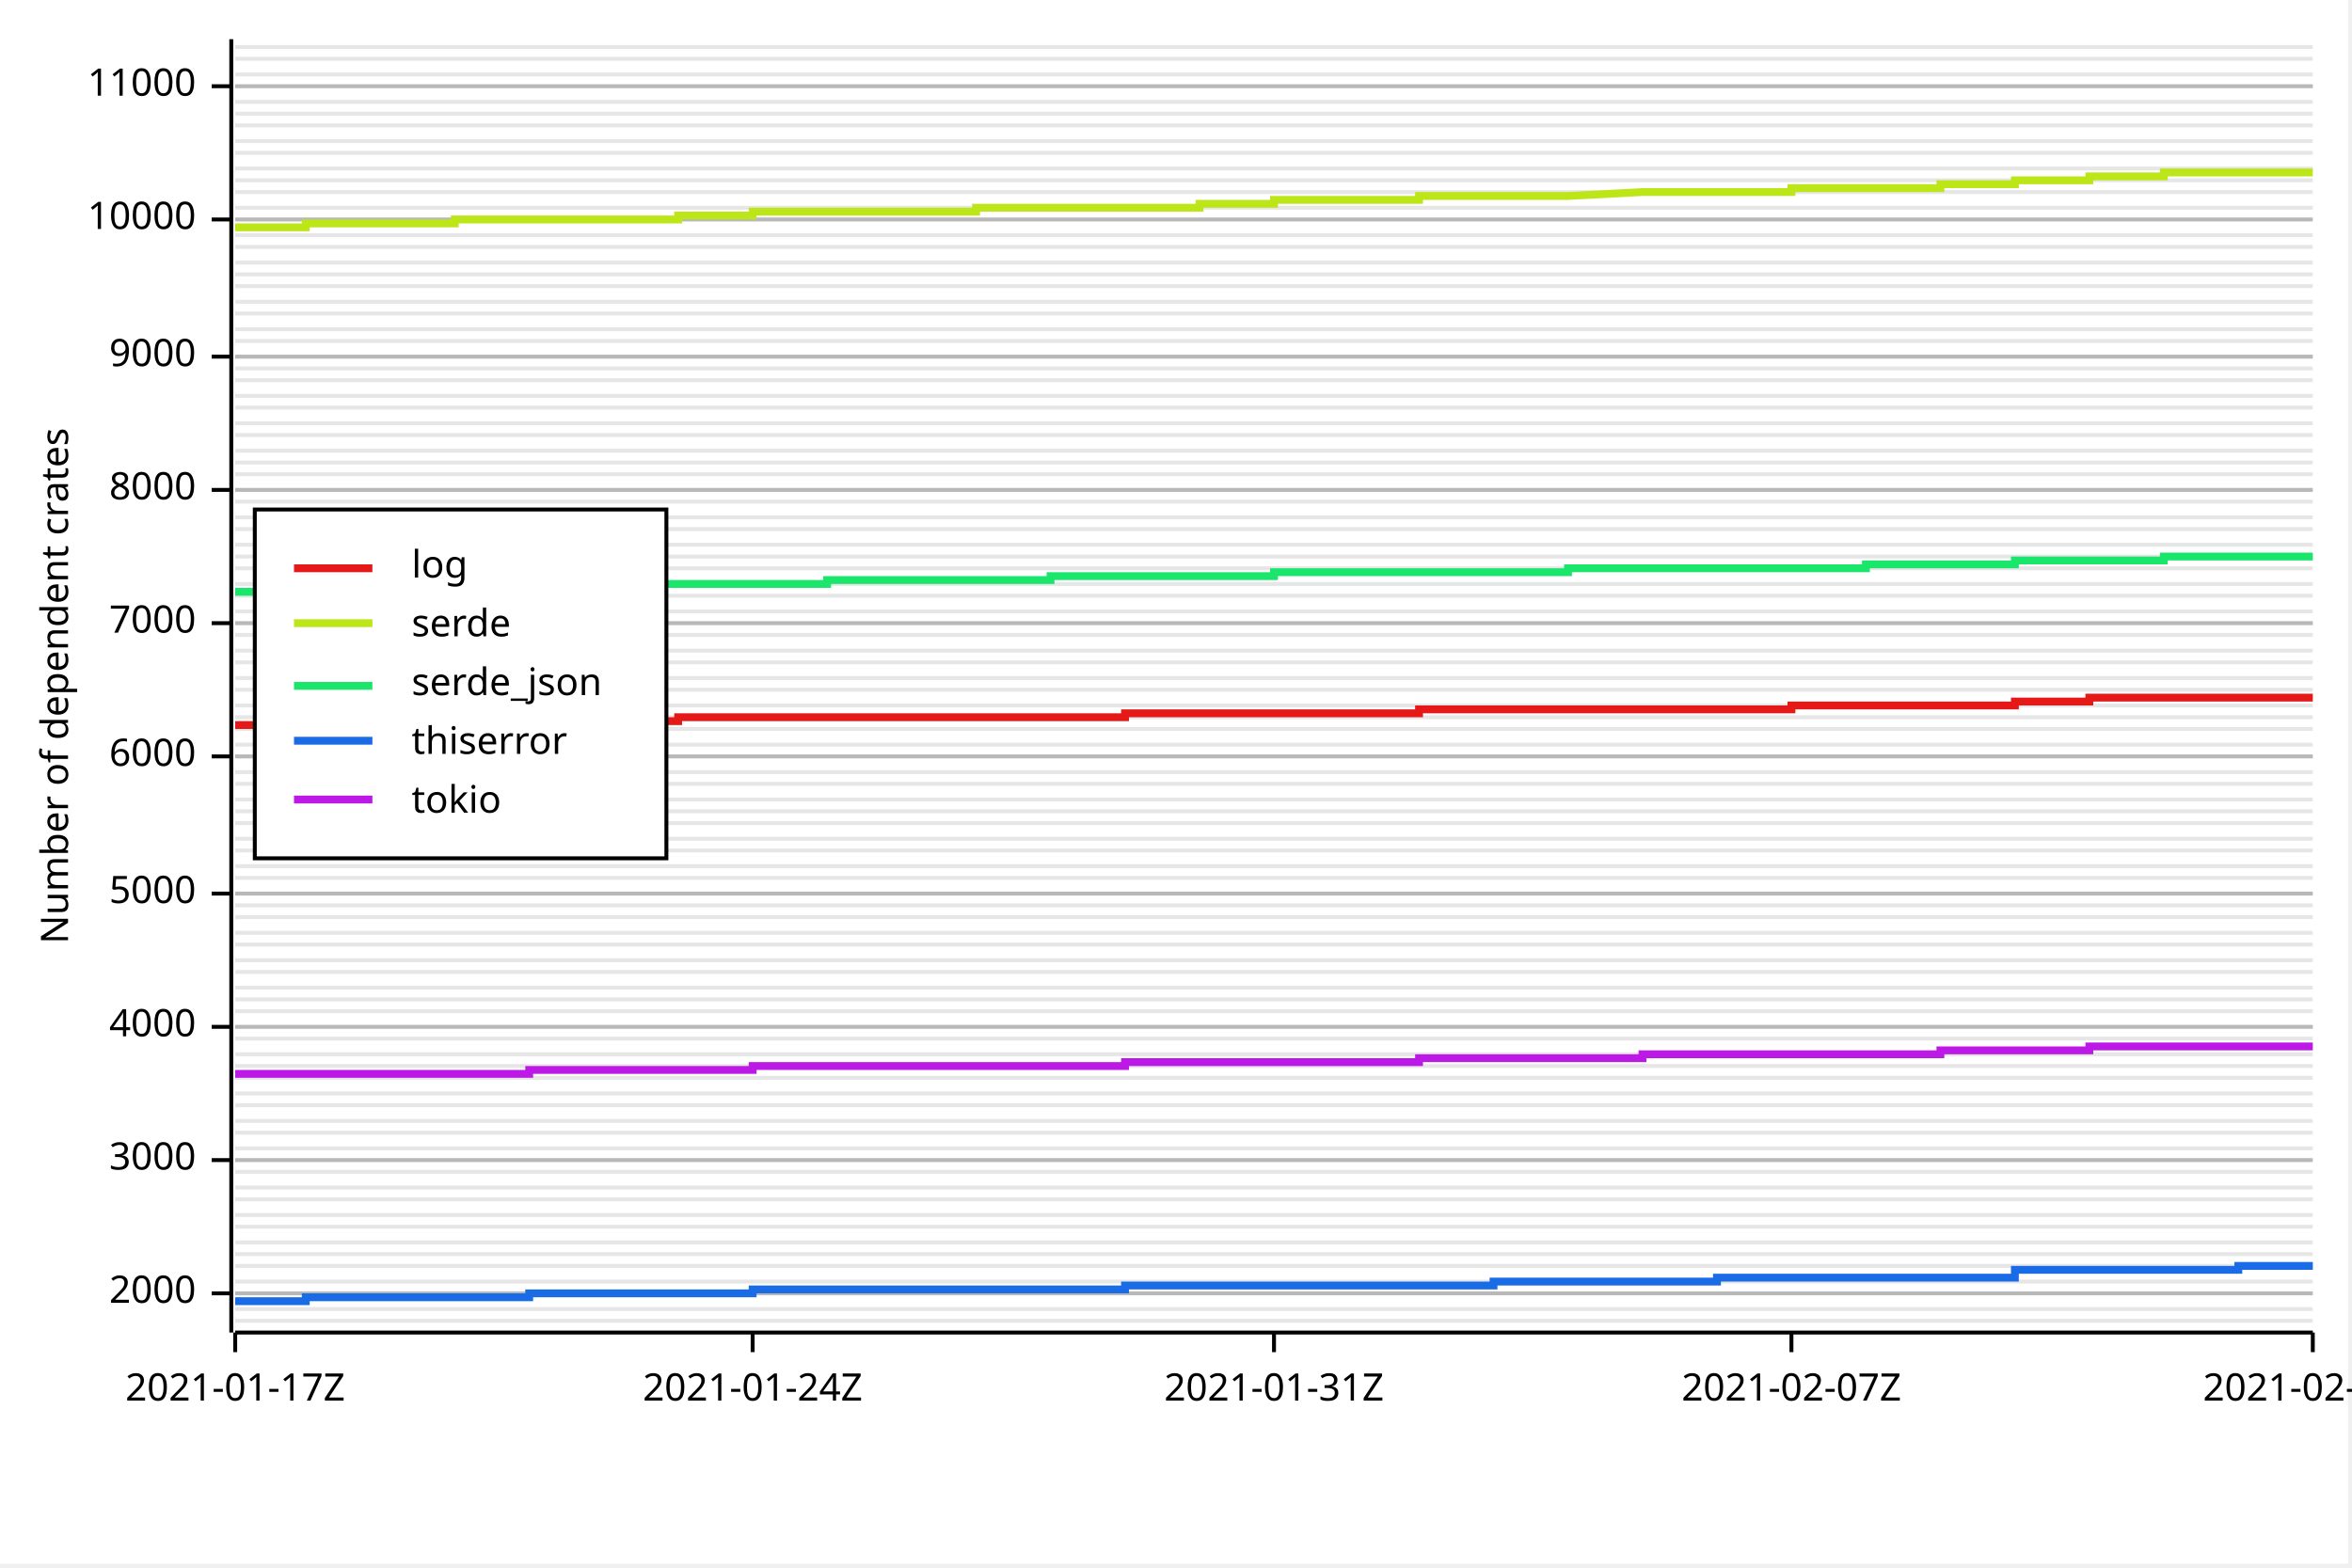
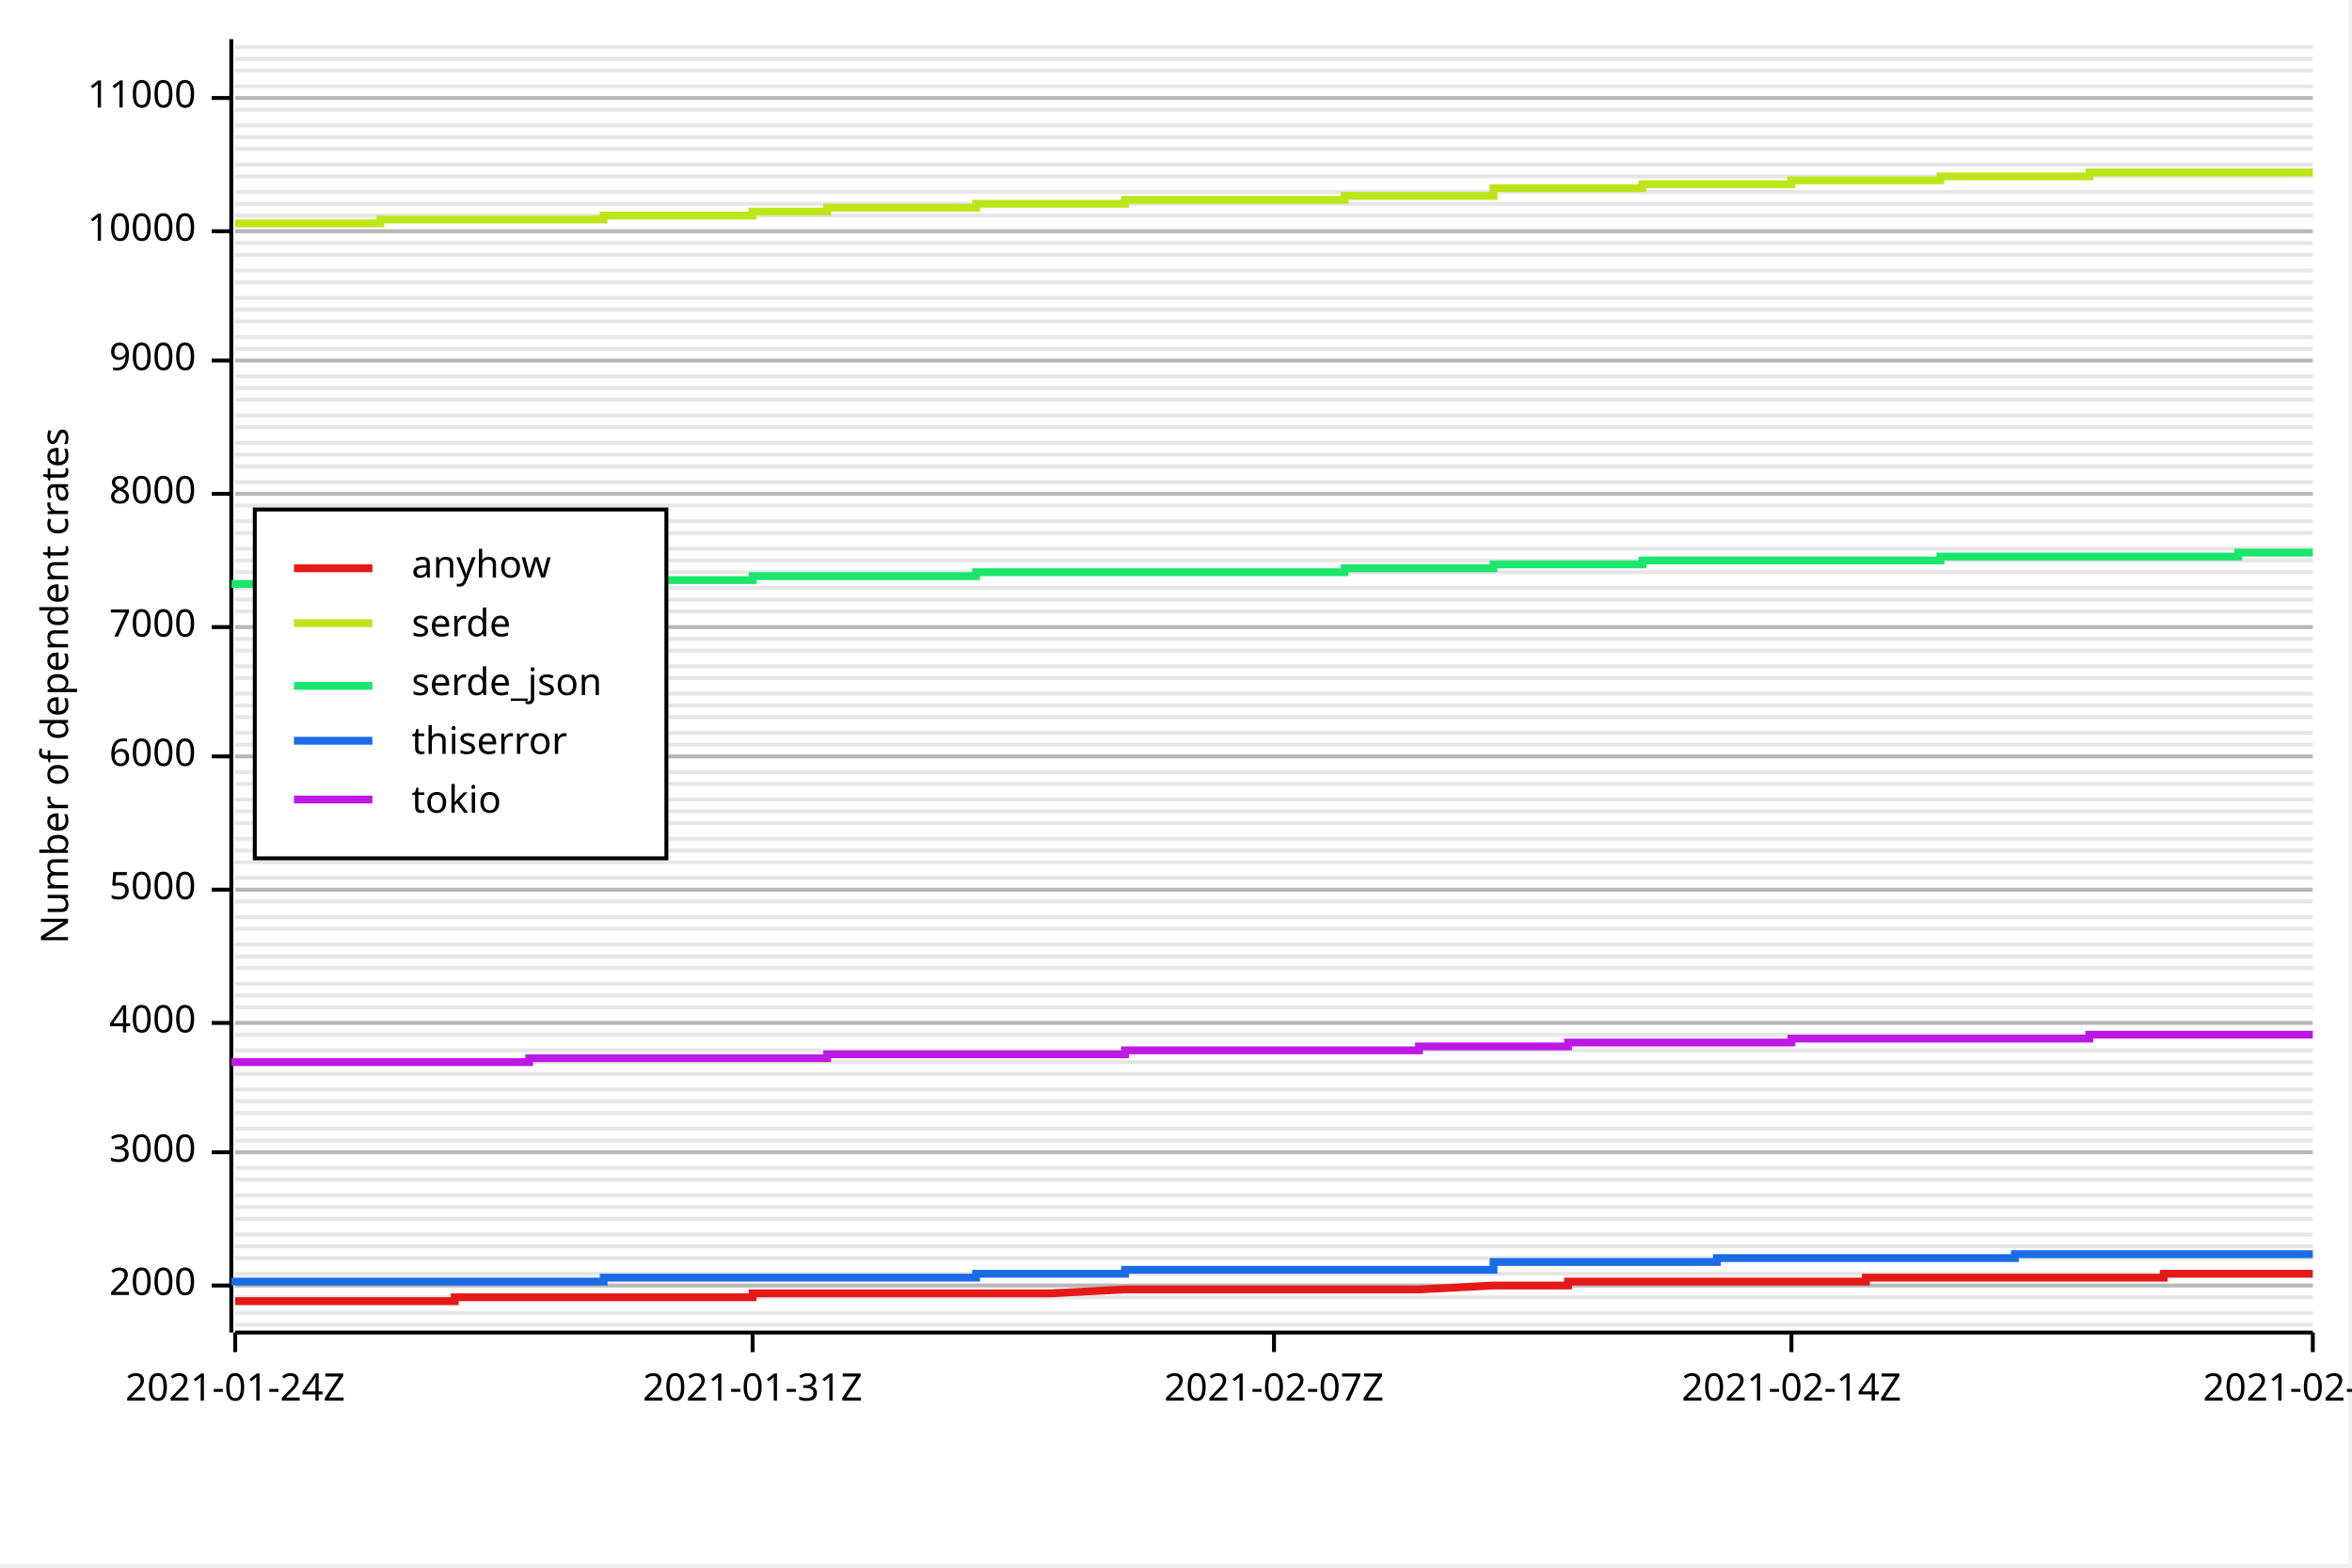
<svg xmlns="http://www.w3.org/2000/svg" width="600" height="400" viewBox="0 0 600 400">
  <rect x="0" y="0" width="599" height="399" opacity="1" fill="#FFFFFF" stroke="none" />
-   <line opacity="0.1" stroke="#000000" stroke-width="1" x1="60" y1="337" x2="590" y2="337" />
-   <line opacity="0.1" stroke="#000000" stroke-width="1" x1="60" y1="334" x2="590" y2="334" />
-   <line opacity="0.1" stroke="#000000" stroke-width="1" x1="60" y1="330" x2="590" y2="330" />
-   <line opacity="0.1" stroke="#000000" stroke-width="1" x1="60" y1="327" x2="590" y2="327" />
-   <line opacity="0.1" stroke="#000000" stroke-width="1" x1="60" y1="323" x2="590" y2="323" />
-   <line opacity="0.1" stroke="#000000" stroke-width="1" x1="60" y1="320" x2="590" y2="320" />
-   <line opacity="0.1" stroke="#000000" stroke-width="1" x1="60" y1="317" x2="590" y2="317" />
-   <line opacity="0.1" stroke="#000000" stroke-width="1" x1="60" y1="313" x2="590" y2="313" />
-   <line opacity="0.1" stroke="#000000" stroke-width="1" x1="60" y1="310" x2="590" y2="310" />
-   <line opacity="0.1" stroke="#000000" stroke-width="1" x1="60" y1="306" x2="590" y2="306" />
-   <line opacity="0.1" stroke="#000000" stroke-width="1" x1="60" y1="303" x2="590" y2="303" />
-   <line opacity="0.1" stroke="#000000" stroke-width="1" x1="60" y1="299" x2="590" y2="299" />
-   <line opacity="0.1" stroke="#000000" stroke-width="1" x1="60" y1="296" x2="590" y2="296" />
-   <line opacity="0.1" stroke="#000000" stroke-width="1" x1="60" y1="293" x2="590" y2="293" />
-   <line opacity="0.1" stroke="#000000" stroke-width="1" x1="60" y1="289" x2="590" y2="289" />
-   <line opacity="0.1" stroke="#000000" stroke-width="1" x1="60" y1="286" x2="590" y2="286" />
-   <line opacity="0.1" stroke="#000000" stroke-width="1" x1="60" y1="282" x2="590" y2="282" />
-   <line opacity="0.1" stroke="#000000" stroke-width="1" x1="60" y1="279" x2="590" y2="279" />
-   <line opacity="0.1" stroke="#000000" stroke-width="1" x1="60" y1="275" x2="590" y2="275" />
-   <line opacity="0.1" stroke="#000000" stroke-width="1" x1="60" y1="272" x2="590" y2="272" />
-   <line opacity="0.1" stroke="#000000" stroke-width="1" x1="60" y1="269" x2="590" y2="269" />
-   <line opacity="0.1" stroke="#000000" stroke-width="1" x1="60" y1="265" x2="590" y2="265" />
-   <line opacity="0.1" stroke="#000000" stroke-width="1" x1="60" y1="262" x2="590" y2="262" />
-   <line opacity="0.1" stroke="#000000" stroke-width="1" x1="60" y1="258" x2="590" y2="258" />
-   <line opacity="0.1" stroke="#000000" stroke-width="1" x1="60" y1="255" x2="590" y2="255" />
-   <line opacity="0.1" stroke="#000000" stroke-width="1" x1="60" y1="252" x2="590" y2="252" />
-   <line opacity="0.1" stroke="#000000" stroke-width="1" x1="60" y1="248" x2="590" y2="248" />
-   <line opacity="0.1" stroke="#000000" stroke-width="1" x1="60" y1="245" x2="590" y2="245" />
+   <line opacity="0.1" stroke="#000000" stroke-width="1" x1="60" y1="338" x2="590" y2="338" />
+   <line opacity="0.1" stroke="#000000" stroke-width="1" x1="60" y1="335" x2="590" y2="335" />
+   <line opacity="0.1" stroke="#000000" stroke-width="1" x1="60" y1="331" x2="590" y2="331" />
+   <line opacity="0.1" stroke="#000000" stroke-width="1" x1="60" y1="328" x2="590" y2="328" />
+   <line opacity="0.1" stroke="#000000" stroke-width="1" x1="60" y1="325" x2="590" y2="325" />
+   <line opacity="0.1" stroke="#000000" stroke-width="1" x1="60" y1="321" x2="590" y2="321" />
+   <line opacity="0.1" stroke="#000000" stroke-width="1" x1="60" y1="318" x2="590" y2="318" />
+   <line opacity="0.1" stroke="#000000" stroke-width="1" x1="60" y1="315" x2="590" y2="315" />
+   <line opacity="0.1" stroke="#000000" stroke-width="1" x1="60" y1="311" x2="590" y2="311" />
+   <line opacity="0.1" stroke="#000000" stroke-width="1" x1="60" y1="308" x2="590" y2="308" />
+   <line opacity="0.1" stroke="#000000" stroke-width="1" x1="60" y1="305" x2="590" y2="305" />
+   <line opacity="0.1" stroke="#000000" stroke-width="1" x1="60" y1="301" x2="590" y2="301" />
+   <line opacity="0.1" stroke="#000000" stroke-width="1" x1="60" y1="298" x2="590" y2="298" />
+   <line opacity="0.1" stroke="#000000" stroke-width="1" x1="60" y1="294" x2="590" y2="294" />
+   <line opacity="0.1" stroke="#000000" stroke-width="1" x1="60" y1="291" x2="590" y2="291" />
+   <line opacity="0.1" stroke="#000000" stroke-width="1" x1="60" y1="288" x2="590" y2="288" />
+   <line opacity="0.1" stroke="#000000" stroke-width="1" x1="60" y1="284" x2="590" y2="284" />
+   <line opacity="0.1" stroke="#000000" stroke-width="1" x1="60" y1="281" x2="590" y2="281" />
+   <line opacity="0.1" stroke="#000000" stroke-width="1" x1="60" y1="278" x2="590" y2="278" />
+   <line opacity="0.1" stroke="#000000" stroke-width="1" x1="60" y1="274" x2="590" y2="274" />
+   <line opacity="0.1" stroke="#000000" stroke-width="1" x1="60" y1="271" x2="590" y2="271" />
+   <line opacity="0.1" stroke="#000000" stroke-width="1" x1="60" y1="268" x2="590" y2="268" />
+   <line opacity="0.1" stroke="#000000" stroke-width="1" x1="60" y1="264" x2="590" y2="264" />
+   <line opacity="0.1" stroke="#000000" stroke-width="1" x1="60" y1="261" x2="590" y2="261" />
+   <line opacity="0.1" stroke="#000000" stroke-width="1" x1="60" y1="257" x2="590" y2="257" />
+   <line opacity="0.1" stroke="#000000" stroke-width="1" x1="60" y1="254" x2="590" y2="254" />
+   <line opacity="0.1" stroke="#000000" stroke-width="1" x1="60" y1="251" x2="590" y2="251" />
+   <line opacity="0.1" stroke="#000000" stroke-width="1" x1="60" y1="247" x2="590" y2="247" />
+   <line opacity="0.1" stroke="#000000" stroke-width="1" x1="60" y1="244" x2="590" y2="244" />
  <line opacity="0.1" stroke="#000000" stroke-width="1" x1="60" y1="241" x2="590" y2="241" />
-   <line opacity="0.1" stroke="#000000" stroke-width="1" x1="60" y1="238" x2="590" y2="238" />
+   <line opacity="0.1" stroke="#000000" stroke-width="1" x1="60" y1="237" x2="590" y2="237" />
  <line opacity="0.1" stroke="#000000" stroke-width="1" x1="60" y1="234" x2="590" y2="234" />
-   <line opacity="0.1" stroke="#000000" stroke-width="1" x1="60" y1="231" x2="590" y2="231" />
-   <line opacity="0.1" stroke="#000000" stroke-width="1" x1="60" y1="228" x2="590" y2="228" />
+   <line opacity="0.1" stroke="#000000" stroke-width="1" x1="60" y1="230" x2="590" y2="230" />
+   <line opacity="0.1" stroke="#000000" stroke-width="1" x1="60" y1="227" x2="590" y2="227" />
  <line opacity="0.1" stroke="#000000" stroke-width="1" x1="60" y1="224" x2="590" y2="224" />
-   <line opacity="0.1" stroke="#000000" stroke-width="1" x1="60" y1="221" x2="590" y2="221" />
+   <line opacity="0.1" stroke="#000000" stroke-width="1" x1="60" y1="220" x2="590" y2="220" />
  <line opacity="0.1" stroke="#000000" stroke-width="1" x1="60" y1="217" x2="590" y2="217" />
  <line opacity="0.1" stroke="#000000" stroke-width="1" x1="60" y1="214" x2="590" y2="214" />
  <line opacity="0.1" stroke="#000000" stroke-width="1" x1="60" y1="210" x2="590" y2="210" />
  <line opacity="0.1" stroke="#000000" stroke-width="1" x1="60" y1="207" x2="590" y2="207" />
  <line opacity="0.1" stroke="#000000" stroke-width="1" x1="60" y1="204" x2="590" y2="204" />
  <line opacity="0.1" stroke="#000000" stroke-width="1" x1="60" y1="200" x2="590" y2="200" />
  <line opacity="0.1" stroke="#000000" stroke-width="1" x1="60" y1="197" x2="590" y2="197" />
  <line opacity="0.1" stroke="#000000" stroke-width="1" x1="60" y1="193" x2="590" y2="193" />
  <line opacity="0.1" stroke="#000000" stroke-width="1" x1="60" y1="190" x2="590" y2="190" />
-   <line opacity="0.1" stroke="#000000" stroke-width="1" x1="60" y1="186" x2="590" y2="186" />
+   <line opacity="0.1" stroke="#000000" stroke-width="1" x1="60" y1="187" x2="590" y2="187" />
  <line opacity="0.1" stroke="#000000" stroke-width="1" x1="60" y1="183" x2="590" y2="183" />
  <line opacity="0.1" stroke="#000000" stroke-width="1" x1="60" y1="180" x2="590" y2="180" />
-   <line opacity="0.1" stroke="#000000" stroke-width="1" x1="60" y1="176" x2="590" y2="176" />
+   <line opacity="0.1" stroke="#000000" stroke-width="1" x1="60" y1="177" x2="590" y2="177" />
  <line opacity="0.1" stroke="#000000" stroke-width="1" x1="60" y1="173" x2="590" y2="173" />
-   <line opacity="0.1" stroke="#000000" stroke-width="1" x1="60" y1="169" x2="590" y2="169" />
+   <line opacity="0.1" stroke="#000000" stroke-width="1" x1="60" y1="170" x2="590" y2="170" />
  <line opacity="0.1" stroke="#000000" stroke-width="1" x1="60" y1="166" x2="590" y2="166" />
-   <line opacity="0.1" stroke="#000000" stroke-width="1" x1="60" y1="162" x2="590" y2="162" />
-   <line opacity="0.1" stroke="#000000" stroke-width="1" x1="60" y1="159" x2="590" y2="159" />
+   <line opacity="0.1" stroke="#000000" stroke-width="1" x1="60" y1="163" x2="590" y2="163" />
+   <line opacity="0.1" stroke="#000000" stroke-width="1" x1="60" y1="160" x2="590" y2="160" />
  <line opacity="0.1" stroke="#000000" stroke-width="1" x1="60" y1="156" x2="590" y2="156" />
-   <line opacity="0.1" stroke="#000000" stroke-width="1" x1="60" y1="152" x2="590" y2="152" />
-   <line opacity="0.1" stroke="#000000" stroke-width="1" x1="60" y1="149" x2="590" y2="149" />
-   <line opacity="0.1" stroke="#000000" stroke-width="1" x1="60" y1="145" x2="590" y2="145" />
-   <line opacity="0.1" stroke="#000000" stroke-width="1" x1="60" y1="142" x2="590" y2="142" />
-   <line opacity="0.1" stroke="#000000" stroke-width="1" x1="60" y1="139" x2="590" y2="139" />
-   <line opacity="0.1" stroke="#000000" stroke-width="1" x1="60" y1="135" x2="590" y2="135" />
-   <line opacity="0.1" stroke="#000000" stroke-width="1" x1="60" y1="132" x2="590" y2="132" />
-   <line opacity="0.1" stroke="#000000" stroke-width="1" x1="60" y1="128" x2="590" y2="128" />
-   <line opacity="0.1" stroke="#000000" stroke-width="1" x1="60" y1="125" x2="590" y2="125" />
-   <line opacity="0.1" stroke="#000000" stroke-width="1" x1="60" y1="121" x2="590" y2="121" />
-   <line opacity="0.1" stroke="#000000" stroke-width="1" x1="60" y1="118" x2="590" y2="118" />
-   <line opacity="0.1" stroke="#000000" stroke-width="1" x1="60" y1="115" x2="590" y2="115" />
-   <line opacity="0.1" stroke="#000000" stroke-width="1" x1="60" y1="111" x2="590" y2="111" />
-   <line opacity="0.1" stroke="#000000" stroke-width="1" x1="60" y1="108" x2="590" y2="108" />
-   <line opacity="0.1" stroke="#000000" stroke-width="1" x1="60" y1="104" x2="590" y2="104" />
-   <line opacity="0.1" stroke="#000000" stroke-width="1" x1="60" y1="101" x2="590" y2="101" />
-   <line opacity="0.1" stroke="#000000" stroke-width="1" x1="60" y1="97" x2="590" y2="97" />
-   <line opacity="0.1" stroke="#000000" stroke-width="1" x1="60" y1="94" x2="590" y2="94" />
-   <line opacity="0.1" stroke="#000000" stroke-width="1" x1="60" y1="91" x2="590" y2="91" />
-   <line opacity="0.1" stroke="#000000" stroke-width="1" x1="60" y1="87" x2="590" y2="87" />
-   <line opacity="0.1" stroke="#000000" stroke-width="1" x1="60" y1="84" x2="590" y2="84" />
-   <line opacity="0.1" stroke="#000000" stroke-width="1" x1="60" y1="80" x2="590" y2="80" />
-   <line opacity="0.1" stroke="#000000" stroke-width="1" x1="60" y1="77" x2="590" y2="77" />
-   <line opacity="0.1" stroke="#000000" stroke-width="1" x1="60" y1="73" x2="590" y2="73" />
-   <line opacity="0.1" stroke="#000000" stroke-width="1" x1="60" y1="70" x2="590" y2="70" />
-   <line opacity="0.1" stroke="#000000" stroke-width="1" x1="60" y1="67" x2="590" y2="67" />
-   <line opacity="0.1" stroke="#000000" stroke-width="1" x1="60" y1="63" x2="590" y2="63" />
-   <line opacity="0.1" stroke="#000000" stroke-width="1" x1="60" y1="60" x2="590" y2="60" />
-   <line opacity="0.1" stroke="#000000" stroke-width="1" x1="60" y1="56" x2="590" y2="56" />
-   <line opacity="0.1" stroke="#000000" stroke-width="1" x1="60" y1="53" x2="590" y2="53" />
+   <line opacity="0.1" stroke="#000000" stroke-width="1" x1="60" y1="153" x2="590" y2="153" />
+   <line opacity="0.1" stroke="#000000" stroke-width="1" x1="60" y1="150" x2="590" y2="150" />
+   <line opacity="0.1" stroke="#000000" stroke-width="1" x1="60" y1="146" x2="590" y2="146" />
+   <line opacity="0.1" stroke="#000000" stroke-width="1" x1="60" y1="143" x2="590" y2="143" />
+   <line opacity="0.1" stroke="#000000" stroke-width="1" x1="60" y1="140" x2="590" y2="140" />
+   <line opacity="0.1" stroke="#000000" stroke-width="1" x1="60" y1="136" x2="590" y2="136" />
+   <line opacity="0.1" stroke="#000000" stroke-width="1" x1="60" y1="133" x2="590" y2="133" />
+   <line opacity="0.1" stroke="#000000" stroke-width="1" x1="60" y1="129" x2="590" y2="129" />
+   <line opacity="0.1" stroke="#000000" stroke-width="1" x1="60" y1="126" x2="590" y2="126" />
+   <line opacity="0.1" stroke="#000000" stroke-width="1" x1="60" y1="123" x2="590" y2="123" />
+   <line opacity="0.1" stroke="#000000" stroke-width="1" x1="60" y1="119" x2="590" y2="119" />
+   <line opacity="0.1" stroke="#000000" stroke-width="1" x1="60" y1="116" x2="590" y2="116" />
+   <line opacity="0.1" stroke="#000000" stroke-width="1" x1="60" y1="113" x2="590" y2="113" />
+   <line opacity="0.1" stroke="#000000" stroke-width="1" x1="60" y1="109" x2="590" y2="109" />
+   <line opacity="0.1" stroke="#000000" stroke-width="1" x1="60" y1="106" x2="590" y2="106" />
+   <line opacity="0.1" stroke="#000000" stroke-width="1" x1="60" y1="102" x2="590" y2="102" />
+   <line opacity="0.1" stroke="#000000" stroke-width="1" x1="60" y1="99" x2="590" y2="99" />
+   <line opacity="0.1" stroke="#000000" stroke-width="1" x1="60" y1="96" x2="590" y2="96" />
+   <line opacity="0.1" stroke="#000000" stroke-width="1" x1="60" y1="92" x2="590" y2="92" />
+   <line opacity="0.1" stroke="#000000" stroke-width="1" x1="60" y1="89" x2="590" y2="89" />
+   <line opacity="0.1" stroke="#000000" stroke-width="1" x1="60" y1="86" x2="590" y2="86" />
+   <line opacity="0.1" stroke="#000000" stroke-width="1" x1="60" y1="82" x2="590" y2="82" />
+   <line opacity="0.1" stroke="#000000" stroke-width="1" x1="60" y1="79" x2="590" y2="79" />
+   <line opacity="0.1" stroke="#000000" stroke-width="1" x1="60" y1="76" x2="590" y2="76" />
+   <line opacity="0.1" stroke="#000000" stroke-width="1" x1="60" y1="72" x2="590" y2="72" />
+   <line opacity="0.1" stroke="#000000" stroke-width="1" x1="60" y1="69" x2="590" y2="69" />
+   <line opacity="0.1" stroke="#000000" stroke-width="1" x1="60" y1="65" x2="590" y2="65" />
+   <line opacity="0.1" stroke="#000000" stroke-width="1" x1="60" y1="62" x2="590" y2="62" />
+   <line opacity="0.1" stroke="#000000" stroke-width="1" x1="60" y1="59" x2="590" y2="59" />
+   <line opacity="0.1" stroke="#000000" stroke-width="1" x1="60" y1="55" x2="590" y2="55" />
+   <line opacity="0.1" stroke="#000000" stroke-width="1" x1="60" y1="52" x2="590" y2="52" />
  <line opacity="0.1" stroke="#000000" stroke-width="1" x1="60" y1="49" x2="590" y2="49" />
-   <line opacity="0.1" stroke="#000000" stroke-width="1" x1="60" y1="46" x2="590" y2="46" />
-   <line opacity="0.1" stroke="#000000" stroke-width="1" x1="60" y1="43" x2="590" y2="43" />
-   <line opacity="0.1" stroke="#000000" stroke-width="1" x1="60" y1="39" x2="590" y2="39" />
-   <line opacity="0.1" stroke="#000000" stroke-width="1" x1="60" y1="36" x2="590" y2="36" />
+   <line opacity="0.1" stroke="#000000" stroke-width="1" x1="60" y1="45" x2="590" y2="45" />
+   <line opacity="0.1" stroke="#000000" stroke-width="1" x1="60" y1="42" x2="590" y2="42" />
+   <line opacity="0.1" stroke="#000000" stroke-width="1" x1="60" y1="38" x2="590" y2="38" />
+   <line opacity="0.1" stroke="#000000" stroke-width="1" x1="60" y1="35" x2="590" y2="35" />
  <line opacity="0.1" stroke="#000000" stroke-width="1" x1="60" y1="32" x2="590" y2="32" />
-   <line opacity="0.1" stroke="#000000" stroke-width="1" x1="60" y1="29" x2="590" y2="29" />
-   <line opacity="0.1" stroke="#000000" stroke-width="1" x1="60" y1="26" x2="590" y2="26" />
+   <line opacity="0.1" stroke="#000000" stroke-width="1" x1="60" y1="28" x2="590" y2="28" />
+   <line opacity="0.1" stroke="#000000" stroke-width="1" x1="60" y1="25" x2="590" y2="25" />
  <line opacity="0.1" stroke="#000000" stroke-width="1" x1="60" y1="22" x2="590" y2="22" />
-   <line opacity="0.1" stroke="#000000" stroke-width="1" x1="60" y1="19" x2="590" y2="19" />
+   <line opacity="0.1" stroke="#000000" stroke-width="1" x1="60" y1="18" x2="590" y2="18" />
  <line opacity="0.1" stroke="#000000" stroke-width="1" x1="60" y1="15" x2="590" y2="15" />
  <line opacity="0.1" stroke="#000000" stroke-width="1" x1="60" y1="12" x2="590" y2="12" />
  <text x="10" y="175" dy="0.76em" text-anchor="middle" font-family="sans-serif" font-size="9.677" opacity="1" fill="#000000" transform="rotate(270, 10, 175)">
Number of dependent crates
</text>
-   <line opacity="0.2" stroke="#000000" stroke-width="1" x1="60" y1="330" x2="590" y2="330" />
-   <line opacity="0.2" stroke="#000000" stroke-width="1" x1="60" y1="296" x2="590" y2="296" />
-   <line opacity="0.2" stroke="#000000" stroke-width="1" x1="60" y1="262" x2="590" y2="262" />
-   <line opacity="0.2" stroke="#000000" stroke-width="1" x1="60" y1="228" x2="590" y2="228" />
+   <line opacity="0.2" stroke="#000000" stroke-width="1" x1="60" y1="328" x2="590" y2="328" />
+   <line opacity="0.2" stroke="#000000" stroke-width="1" x1="60" y1="294" x2="590" y2="294" />
+   <line opacity="0.2" stroke="#000000" stroke-width="1" x1="60" y1="261" x2="590" y2="261" />
+   <line opacity="0.2" stroke="#000000" stroke-width="1" x1="60" y1="227" x2="590" y2="227" />
  <line opacity="0.2" stroke="#000000" stroke-width="1" x1="60" y1="193" x2="590" y2="193" />
-   <line opacity="0.2" stroke="#000000" stroke-width="1" x1="60" y1="159" x2="590" y2="159" />
-   <line opacity="0.2" stroke="#000000" stroke-width="1" x1="60" y1="125" x2="590" y2="125" />
-   <line opacity="0.2" stroke="#000000" stroke-width="1" x1="60" y1="91" x2="590" y2="91" />
-   <line opacity="0.2" stroke="#000000" stroke-width="1" x1="60" y1="56" x2="590" y2="56" />
-   <line opacity="0.2" stroke="#000000" stroke-width="1" x1="60" y1="22" x2="590" y2="22" />
+   <line opacity="0.2" stroke="#000000" stroke-width="1" x1="60" y1="160" x2="590" y2="160" />
+   <line opacity="0.2" stroke="#000000" stroke-width="1" x1="60" y1="126" x2="590" y2="126" />
+   <line opacity="0.2" stroke="#000000" stroke-width="1" x1="60" y1="92" x2="590" y2="92" />
+   <line opacity="0.2" stroke="#000000" stroke-width="1" x1="60" y1="59" x2="590" y2="59" />
+   <line opacity="0.2" stroke="#000000" stroke-width="1" x1="60" y1="25" x2="590" y2="25" />
  <polyline fill="none" opacity="1" stroke="#000000" stroke-width="1" points="59,10 59,340 " />
-   <text x="50" y="330" dy="0.5ex" text-anchor="end" font-family="sans-serif" font-size="9.677" opacity="1" fill="#000000">
+   <text x="50" y="328" dy="0.5ex" text-anchor="end" font-family="sans-serif" font-size="9.677" opacity="1" fill="#000000">
2000
</text>
-   <polyline fill="none" opacity="1" stroke="#000000" stroke-width="1" points="54,330 59,330 " />
-   <text x="50" y="296" dy="0.5ex" text-anchor="end" font-family="sans-serif" font-size="9.677" opacity="1" fill="#000000">
+   <polyline fill="none" opacity="1" stroke="#000000" stroke-width="1" points="54,328 59,328 " />
+   <text x="50" y="294" dy="0.5ex" text-anchor="end" font-family="sans-serif" font-size="9.677" opacity="1" fill="#000000">
3000
</text>
-   <polyline fill="none" opacity="1" stroke="#000000" stroke-width="1" points="54,296 59,296 " />
-   <text x="50" y="262" dy="0.5ex" text-anchor="end" font-family="sans-serif" font-size="9.677" opacity="1" fill="#000000">
+   <polyline fill="none" opacity="1" stroke="#000000" stroke-width="1" points="54,294 59,294 " />
+   <text x="50" y="261" dy="0.5ex" text-anchor="end" font-family="sans-serif" font-size="9.677" opacity="1" fill="#000000">
4000
</text>
-   <polyline fill="none" opacity="1" stroke="#000000" stroke-width="1" points="54,262 59,262 " />
-   <text x="50" y="228" dy="0.5ex" text-anchor="end" font-family="sans-serif" font-size="9.677" opacity="1" fill="#000000">
+   <polyline fill="none" opacity="1" stroke="#000000" stroke-width="1" points="54,261 59,261 " />
+   <text x="50" y="227" dy="0.5ex" text-anchor="end" font-family="sans-serif" font-size="9.677" opacity="1" fill="#000000">
5000
</text>
-   <polyline fill="none" opacity="1" stroke="#000000" stroke-width="1" points="54,228 59,228 " />
+   <polyline fill="none" opacity="1" stroke="#000000" stroke-width="1" points="54,227 59,227 " />
  <text x="50" y="193" dy="0.5ex" text-anchor="end" font-family="sans-serif" font-size="9.677" opacity="1" fill="#000000">
6000
</text>
  <polyline fill="none" opacity="1" stroke="#000000" stroke-width="1" points="54,193 59,193 " />
-   <text x="50" y="159" dy="0.5ex" text-anchor="end" font-family="sans-serif" font-size="9.677" opacity="1" fill="#000000">
+   <text x="50" y="160" dy="0.5ex" text-anchor="end" font-family="sans-serif" font-size="9.677" opacity="1" fill="#000000">
7000
</text>
-   <polyline fill="none" opacity="1" stroke="#000000" stroke-width="1" points="54,159 59,159 " />
-   <text x="50" y="125" dy="0.5ex" text-anchor="end" font-family="sans-serif" font-size="9.677" opacity="1" fill="#000000">
+   <polyline fill="none" opacity="1" stroke="#000000" stroke-width="1" points="54,160 59,160 " />
+   <text x="50" y="126" dy="0.5ex" text-anchor="end" font-family="sans-serif" font-size="9.677" opacity="1" fill="#000000">
8000
</text>
-   <polyline fill="none" opacity="1" stroke="#000000" stroke-width="1" points="54,125 59,125 " />
-   <text x="50" y="91" dy="0.5ex" text-anchor="end" font-family="sans-serif" font-size="9.677" opacity="1" fill="#000000">
+   <polyline fill="none" opacity="1" stroke="#000000" stroke-width="1" points="54,126 59,126 " />
+   <text x="50" y="92" dy="0.5ex" text-anchor="end" font-family="sans-serif" font-size="9.677" opacity="1" fill="#000000">
9000
</text>
-   <polyline fill="none" opacity="1" stroke="#000000" stroke-width="1" points="54,91 59,91 " />
-   <text x="50" y="56" dy="0.5ex" text-anchor="end" font-family="sans-serif" font-size="9.677" opacity="1" fill="#000000">
+   <polyline fill="none" opacity="1" stroke="#000000" stroke-width="1" points="54,92 59,92 " />
+   <text x="50" y="59" dy="0.5ex" text-anchor="end" font-family="sans-serif" font-size="9.677" opacity="1" fill="#000000">
10000
</text>
-   <polyline fill="none" opacity="1" stroke="#000000" stroke-width="1" points="54,56 59,56 " />
-   <text x="50" y="22" dy="0.5ex" text-anchor="end" font-family="sans-serif" font-size="9.677" opacity="1" fill="#000000">
+   <polyline fill="none" opacity="1" stroke="#000000" stroke-width="1" points="54,59 59,59 " />
+   <text x="50" y="25" dy="0.5ex" text-anchor="end" font-family="sans-serif" font-size="9.677" opacity="1" fill="#000000">
11000
</text>
-   <polyline fill="none" opacity="1" stroke="#000000" stroke-width="1" points="54,22 59,22 " />
+   <polyline fill="none" opacity="1" stroke="#000000" stroke-width="1" points="54,25 59,25 " />
  <polyline fill="none" opacity="1" stroke="#000000" stroke-width="1" points="60,340 590,340 " />
  <text x="60" y="350" dy="0.76em" text-anchor="middle" font-family="sans-serif" font-size="9.677" opacity="1" fill="#000000">
- 2021-01-17Z
+ 2021-01-24Z
</text>
  <polyline fill="none" opacity="1" stroke="#000000" stroke-width="1" points="60,340 60,345 " />
  <text x="192" y="350" dy="0.76em" text-anchor="middle" font-family="sans-serif" font-size="9.677" opacity="1" fill="#000000">
- 2021-01-24Z
+ 2021-01-31Z
</text>
  <polyline fill="none" opacity="1" stroke="#000000" stroke-width="1" points="192,340 192,345 " />
  <text x="325" y="350" dy="0.76em" text-anchor="middle" font-family="sans-serif" font-size="9.677" opacity="1" fill="#000000">
- 2021-01-31Z
+ 2021-02-07Z
</text>
  <polyline fill="none" opacity="1" stroke="#000000" stroke-width="1" points="325,340 325,345 " />
  <text x="457" y="350" dy="0.76em" text-anchor="middle" font-family="sans-serif" font-size="9.677" opacity="1" fill="#000000">
- 2021-02-07Z
+ 2021-02-14Z
</text>
  <polyline fill="none" opacity="1" stroke="#000000" stroke-width="1" points="457,340 457,345 " />
  <text x="590" y="350" dy="0.76em" text-anchor="middle" font-family="sans-serif" font-size="9.677" opacity="1" fill="#000000">
- 2021-02-14Z
+ 2021-02-21Z
</text>
  <polyline fill="none" opacity="1" stroke="#000000" stroke-width="1" points="590,340 590,345 " />
-   <polyline fill="none" opacity="1" stroke="#E61919" stroke-width="2" points="60,185 60,185 78,185 78,184 97,184 97,184 116,184 116,184 135,184 135,184 154,184 154,184 173,184 173,183 192,183 192,183 211,183 211,183 230,183 230,183 249,183 249,183 268,183 268,183 287,183 287,182 306,182 306,182 325,182 325,182 343,182 343,182 362,182 362,181 381,181 381,181 400,181 400,181 419,181 419,181 438,181 438,181 457,181 457,180 476,180 476,180 495,180 495,180 514,180 514,179 533,179 533,178 552,178 552,178 571,178 571,178 590,178 " />
-   <polyline fill="none" opacity="1" stroke="#BDE619" stroke-width="2" points="60,58 60,58 78,58 78,57 97,57 97,57 116,57 116,56 135,56 135,56 154,56 154,56 173,56 173,55 192,55 192,54 211,54 211,54 230,54 230,54 249,54 249,53 268,53 268,53 287,53 287,53 306,53 306,52 325,52 325,51 343,51 343,51 362,51 362,50 381,50 381,50 400,50 400,50 419,49 419,49 438,49 438,49 457,49 457,48 476,48 476,48 495,48 495,47 514,47 514,46 533,46 533,45 552,45 552,44 571,44 571,44 590,44 " />
-   <polyline fill="none" opacity="1" stroke="#19E66B" stroke-width="2" points="60,151 60,151 78,151 78,150 97,150 97,150 116,150 116,150 135,150 135,150 154,150 154,149 173,149 173,149 192,149 192,149 211,149 211,148 230,148 230,148 249,148 249,148 268,148 268,147 287,147 287,147 306,147 306,147 325,147 325,146 343,146 343,146 362,146 362,146 381,146 381,146 400,146 400,145 419,145 419,145 438,145 438,145 457,145 457,145 476,145 476,144 495,144 495,144 514,144 514,143 533,143 533,143 552,143 552,142 571,142 571,142 590,142 " />
-   <polyline fill="none" opacity="1" stroke="#196BE6" stroke-width="2" points="60,332 60,332 78,332 78,331 97,331 97,331 116,331 116,331 135,331 135,330 154,330 154,330 173,330 173,330 192,330 192,329 211,329 211,329 230,329 230,329 249,329 249,329 268,329 268,329 287,329 287,328 306,328 306,328 325,328 325,328 343,328 343,328 362,328 362,328 381,328 381,327 400,327 400,327 419,327 419,327 438,327 438,326 457,326 457,326 476,326 476,326 495,326 495,326 514,326 514,324 533,324 533,324 552,324 552,324 571,324 571,323 590,323 " />
-   <polyline fill="none" opacity="1" stroke="#BD19E6" stroke-width="2" points="60,274 60,274 78,274 78,274 97,274 97,274 116,274 116,274 135,274 135,273 154,273 154,273 173,273 173,273 192,273 192,272 211,272 211,272 230,272 230,272 249,272 249,272 268,272 268,272 287,272 287,271 306,271 306,271 325,271 325,271 343,271 343,271 362,271 362,270 381,270 381,270 400,270 400,270 419,270 419,269 438,269 438,269 457,269 457,269 476,269 476,269 495,269 495,268 514,268 514,268 533,268 533,267 552,267 552,267 571,267 571,267 590,267 " />
+   <polyline fill="none" opacity="1" stroke="#E61919" stroke-width="2" points="60,332 60,332 78,332 78,332 97,332 97,332 116,332 116,331 135,331 135,331 154,331 154,331 173,331 173,331 192,331 192,330 211,330 211,330 230,330 230,330 249,330 249,330 268,330 268,330 287,329 287,329 306,329 306,329 325,329 325,329 343,329 343,329 362,329 362,329 381,328 381,328 400,328 400,327 419,327 419,327 438,327 438,327 457,327 457,327 476,327 476,326 495,326 495,326 514,326 514,326 533,326 533,326 552,326 552,325 571,325 571,325 590,325 " />
+   <polyline fill="none" opacity="1" stroke="#BDE619" stroke-width="2" points="60,57 60,57 78,57 78,57 97,57 97,56 116,56 116,56 135,56 135,56 154,56 154,55 173,55 173,55 192,55 192,54 211,54 211,53 230,53 230,53 249,53 249,52 268,52 268,52 287,52 287,51 306,51 306,51 325,51 325,51 343,51 343,50 362,50 362,50 381,50 381,48 400,48 400,48 419,48 419,47 438,47 438,47 457,47 457,46 476,46 476,46 495,46 495,45 514,45 514,45 533,45 533,44 552,44 552,44 571,44 571,44 590,44 " />
+   <polyline fill="none" opacity="1" stroke="#19E66B" stroke-width="2" points="60,150 60,149 78,149 78,149 97,149 97,149 116,149 116,149 135,149 135,148 154,148 154,148 173,148 173,148 192,148 192,147 211,147 211,147 230,147 230,147 249,147 249,146 268,146 268,146 287,146 287,146 306,146 306,146 325,146 325,146 343,146 343,145 362,145 362,145 381,145 381,144 400,144 400,144 419,144 419,143 438,143 438,143 457,143 457,143 476,143 476,143 495,143 495,142 514,142 514,142 533,142 533,142 552,142 552,142 571,142 571,141 590,141 " />
+   <polyline fill="none" opacity="1" stroke="#196BE6" stroke-width="2" points="60,328 60,327 78,327 78,327 97,327 97,327 116,327 116,327 135,327 135,327 154,327 154,326 173,326 173,326 192,326 192,326 211,326 211,326 230,326 230,326 249,326 249,325 268,325 268,325 287,325 287,324 306,324 306,324 325,324 325,324 343,324 343,324 362,324 362,324 381,324 381,322 400,322 400,322 419,322 419,322 438,322 438,321 457,321 457,321 476,321 476,321 495,321 495,321 514,321 514,320 533,320 533,320 552,320 552,320 571,320 571,320 590,320 " />
+   <polyline fill="none" opacity="1" stroke="#BD19E6" stroke-width="2" points="60,272 60,271 78,271 78,271 97,271 97,271 116,271 116,271 135,271 135,270 154,270 154,270 173,270 173,270 192,270 192,270 211,270 211,269 230,269 230,269 249,269 249,269 268,269 268,269 287,269 287,268 306,268 306,268 325,268 325,268 343,268 343,268 362,268 362,267 381,267 381,267 400,267 400,266 419,266 419,266 438,266 438,266 457,266 457,265 476,265 476,265 495,265 495,265 514,265 514,265 533,265 533,264 552,264 552,264 571,264 571,264 590,264 " />
  <rect x="65" y="130" width="105" height="89" opacity="1" fill="#FFFFFF" stroke="none" />
  <rect x="65" y="130" width="105" height="89" opacity="1" fill="none" stroke="#000000" />
  <text x="105" y="140" dy="0.76em" text-anchor="start" font-family="sans-serif" font-size="9.677" opacity="1" fill="#000000">
- log
+ anyhow
</text>
  <text x="105" y="155" dy="0.76em" text-anchor="start" font-family="sans-serif" font-size="9.677" opacity="1" fill="#000000">
serde
</text>
  <text x="105" y="170" dy="0.76em" text-anchor="start" font-family="sans-serif" font-size="9.677" opacity="1" fill="#000000">
serde_json
</text>
  <text x="105" y="185" dy="0.76em" text-anchor="start" font-family="sans-serif" font-size="9.677" opacity="1" fill="#000000">
thiserror
</text>
  <text x="105" y="200" dy="0.76em" text-anchor="start" font-family="sans-serif" font-size="9.677" opacity="1" fill="#000000">
tokio
</text>
  <polyline fill="none" opacity="1" stroke="#E61919" stroke-width="2" points="75,145 95,145 " />
  <polyline fill="none" opacity="1" stroke="#BDE619" stroke-width="2" points="75,159 95,159 " />
  <polyline fill="none" opacity="1" stroke="#19E66B" stroke-width="2" points="75,175 95,175 " />
  <polyline fill="none" opacity="1" stroke="#196BE6" stroke-width="2" points="75,189 95,189 " />
  <polyline fill="none" opacity="1" stroke="#BD19E6" stroke-width="2" points="75,204 95,204 " />
</svg>
